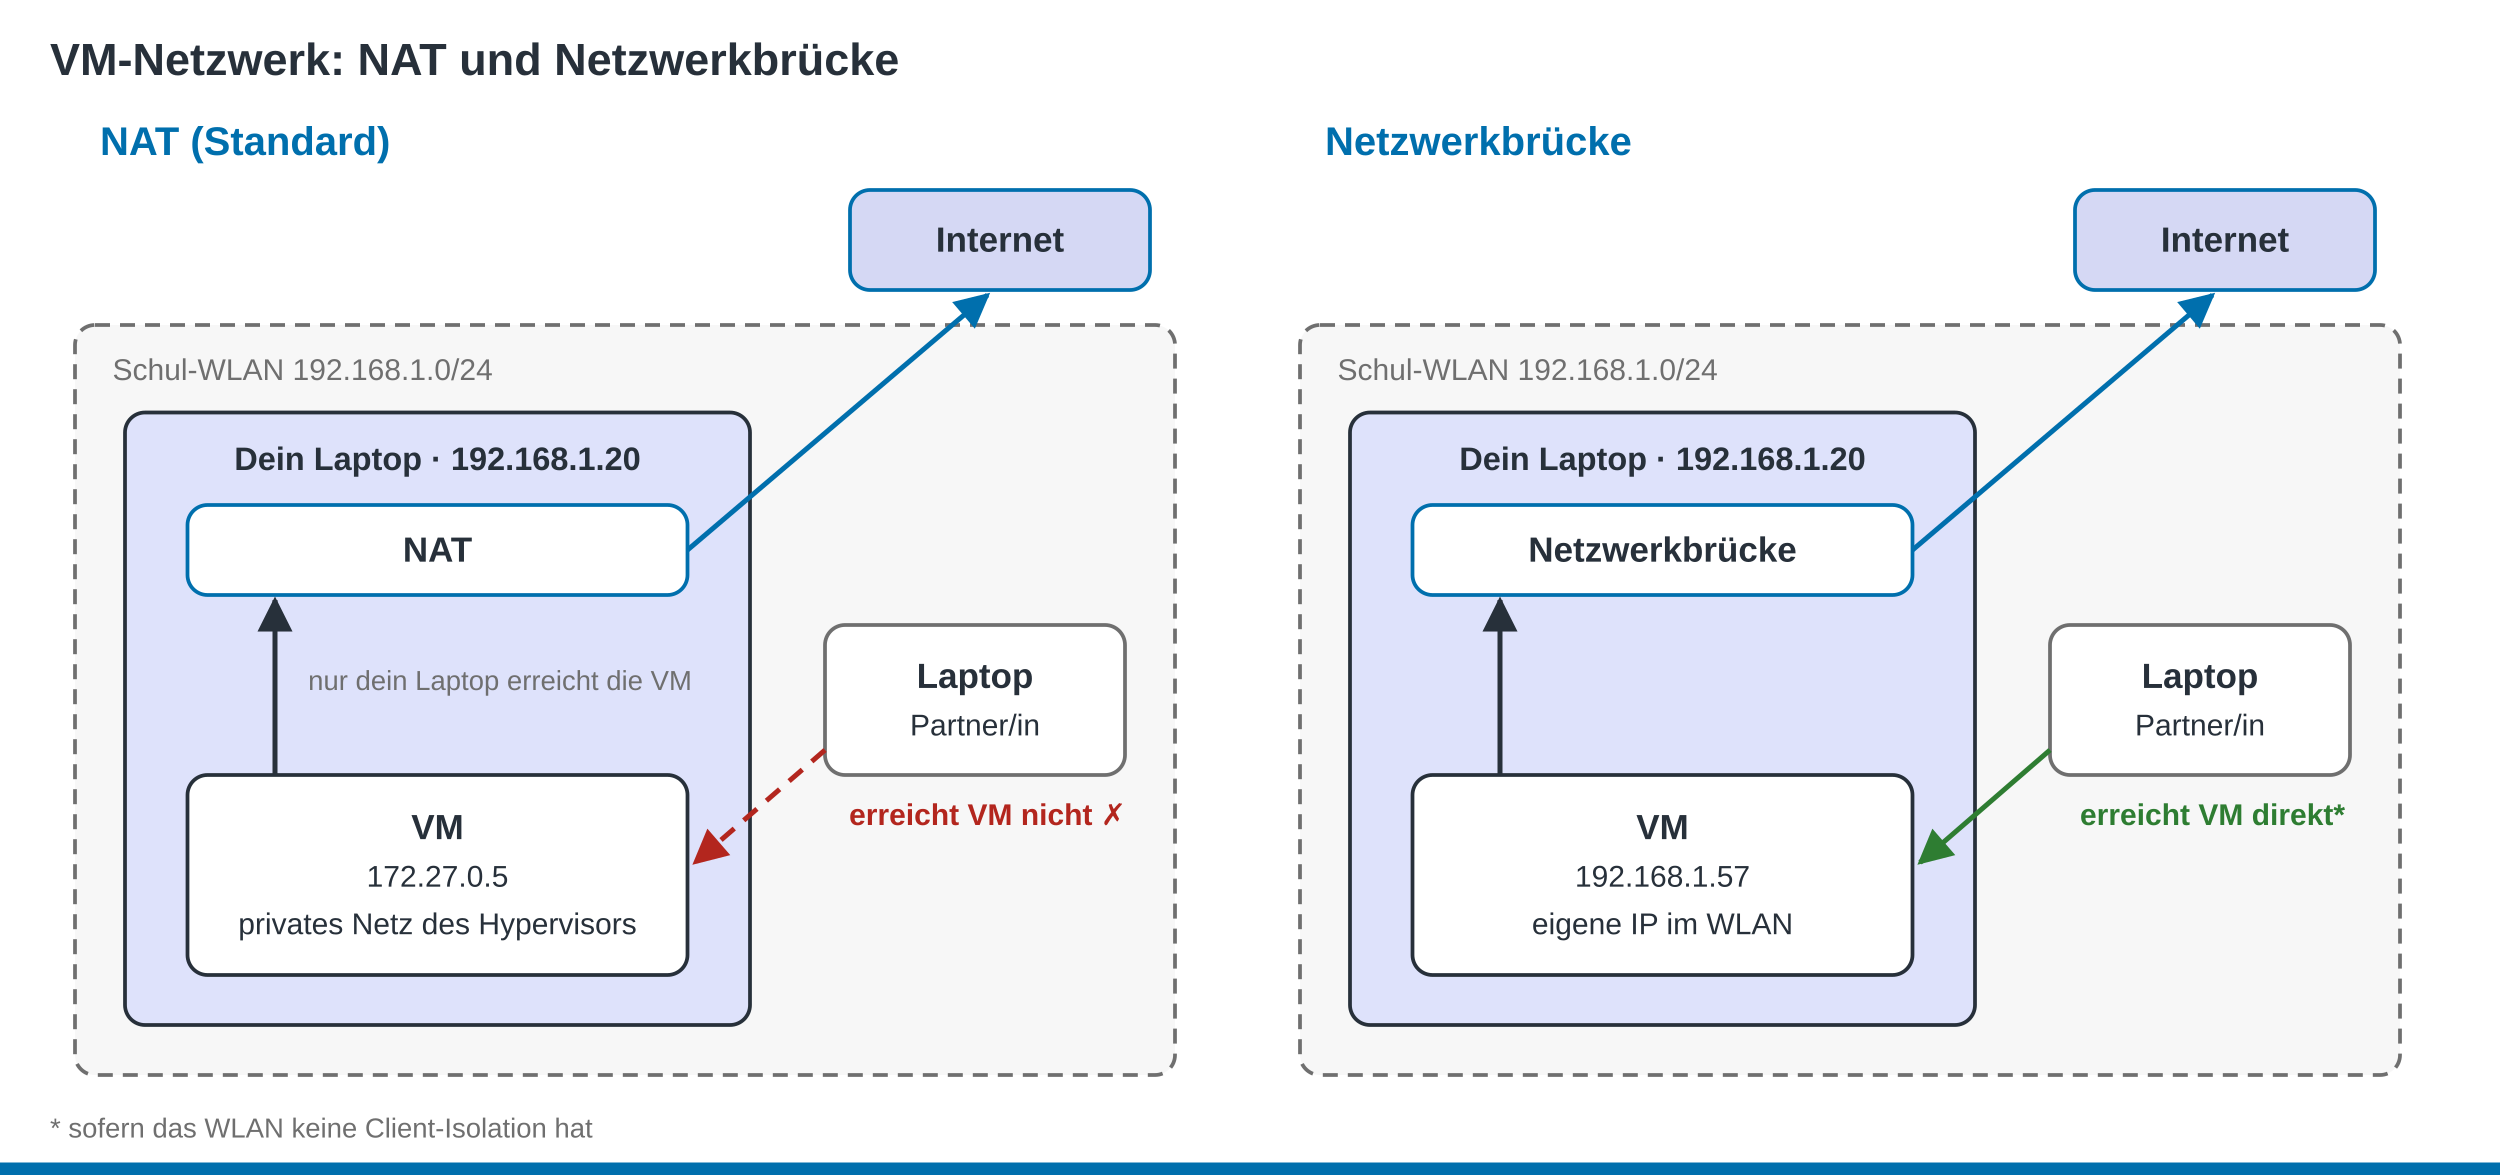
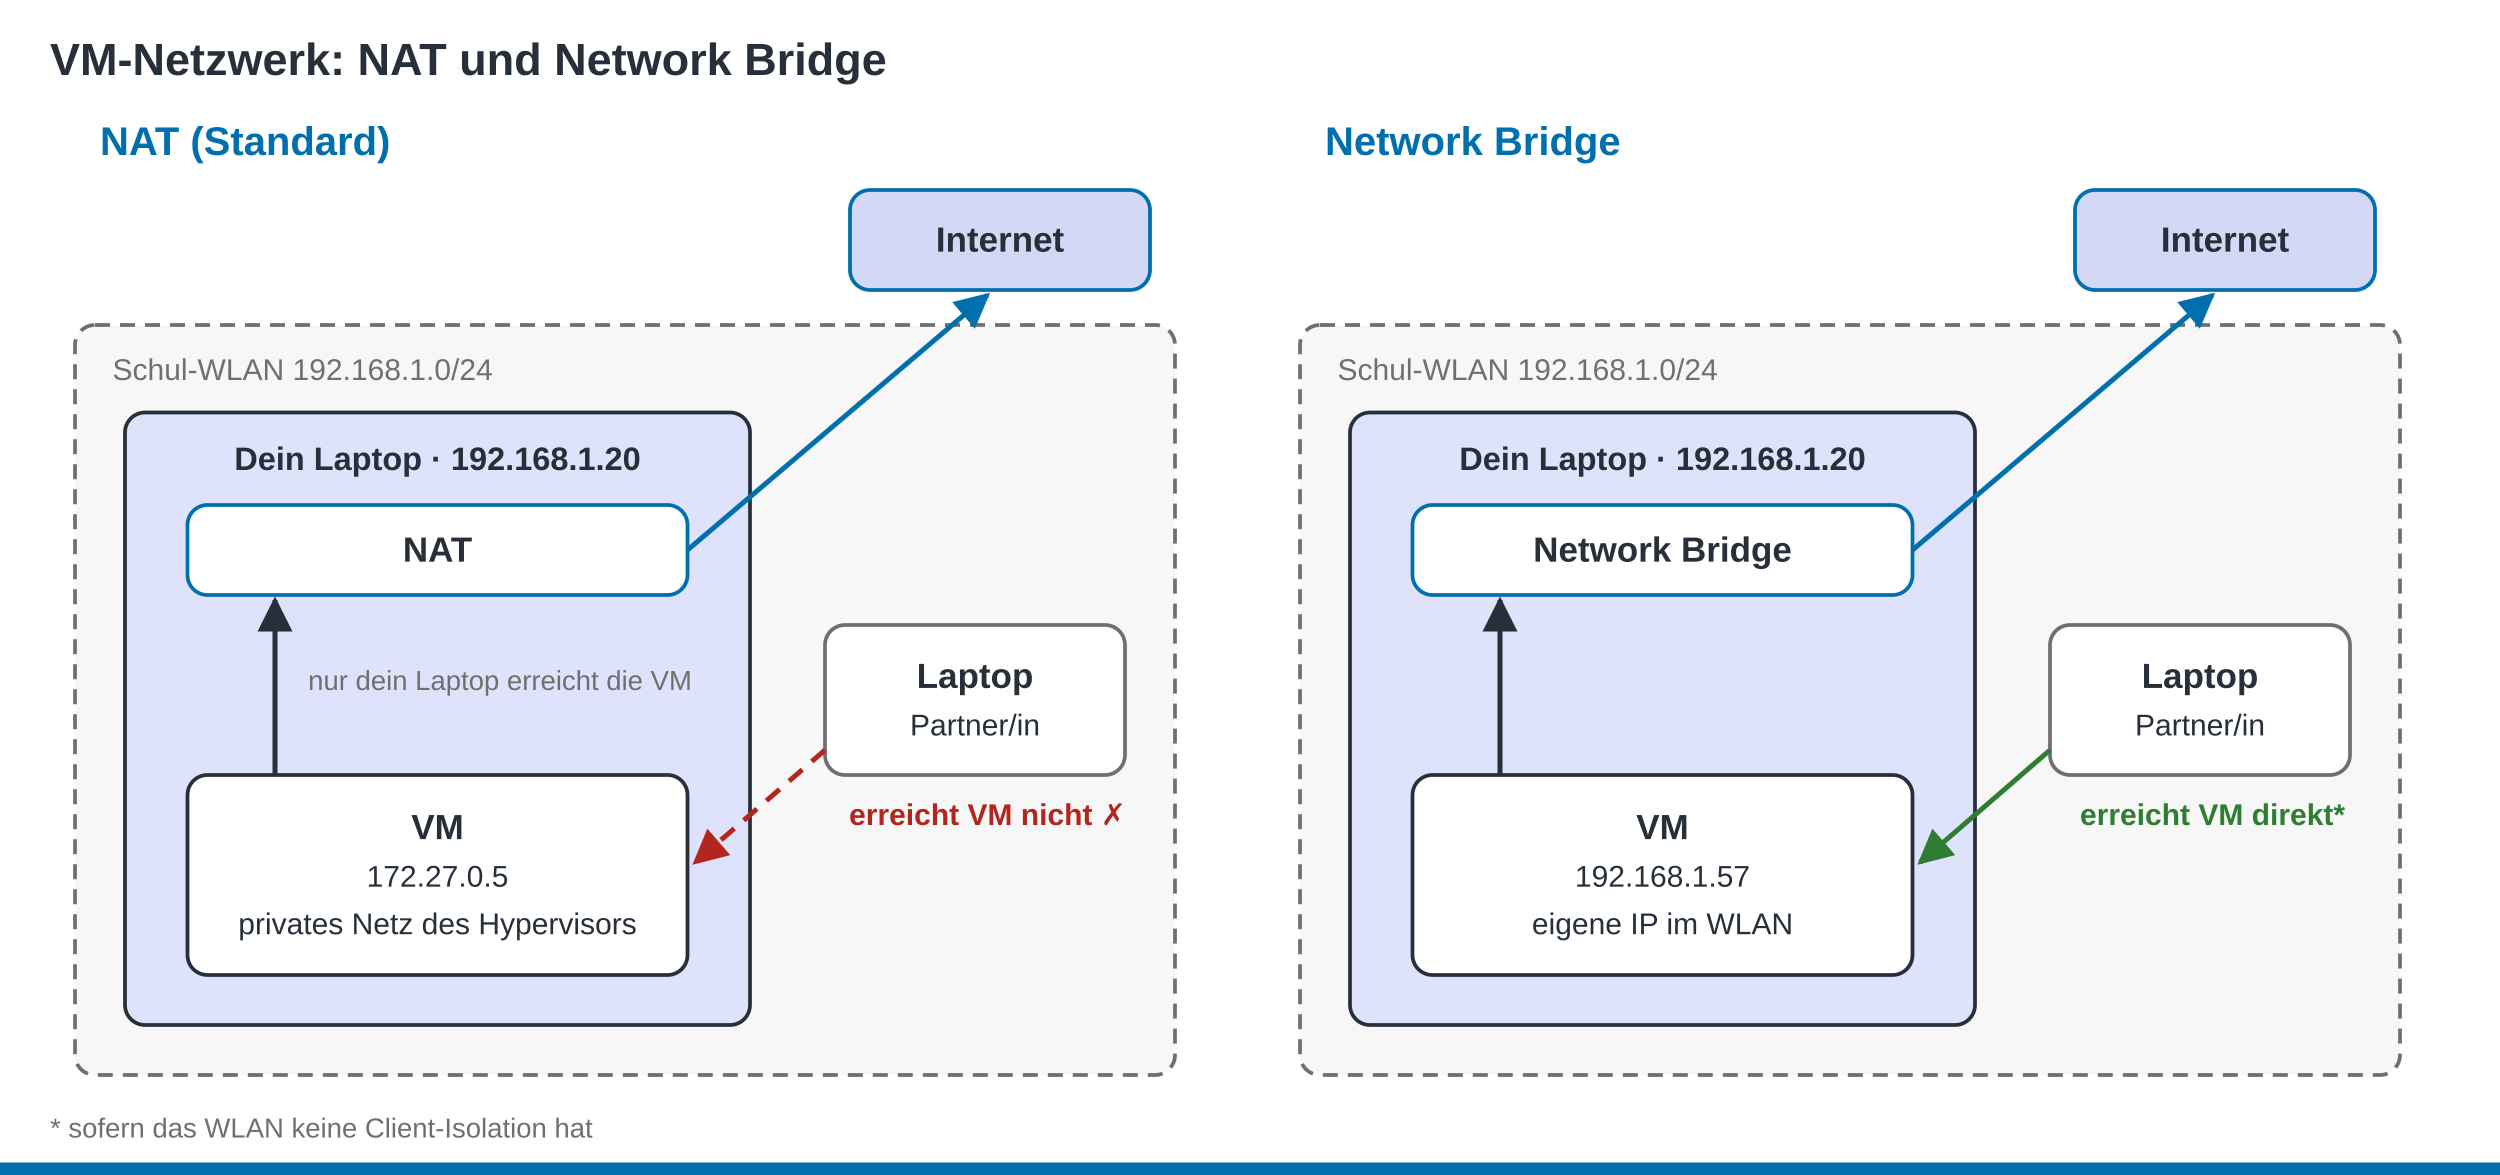
- <svg xmlns="http://www.w3.org/2000/svg" viewBox="0 0 1000 470" width="1000" height="470" font-family="'Segoe UI', Arial, Helvetica, sans-serif" role="img" aria-label="Vergleich NAT und Netzwerkbrücke bei einer lokalen VM">
+ <svg xmlns="http://www.w3.org/2000/svg" viewBox="0 0 1000 470" width="1000" height="470" font-family="'Segoe UI', Arial, Helvetica, sans-serif" role="img" aria-label="Vergleich NAT und Network Bridge bei einer lokalen VM">
  <defs>
    <marker id="aD" viewBox="0 0 10 10" refX="9" refY="5" markerWidth="7" markerHeight="7" orient="auto-start-reverse">
      <path d="M0 0 L10 5 L0 10 z" fill="#27303A" />
    </marker>
    <marker id="aB" viewBox="0 0 10 10" refX="9" refY="5" markerWidth="7" markerHeight="7" orient="auto-start-reverse">
      <path d="M0 0 L10 5 L0 10 z" fill="#006FAD" />
    </marker>
    <marker id="aO" viewBox="0 0 10 10" refX="9" refY="5" markerWidth="7" markerHeight="7" orient="auto-start-reverse">
      <path d="M0 0 L10 5 L0 10 z" fill="#2E7D32" />
    </marker>
    <marker id="aN" viewBox="0 0 10 10" refX="9" refY="5" markerWidth="7" markerHeight="7" orient="auto-start-reverse">
      <path d="M0 0 L10 5 L0 10 z" fill="#B3261E" />
    </marker>
    <marker id="aG" viewBox="0 0 10 10" refX="9" refY="5" markerWidth="7" markerHeight="7" orient="auto-start-reverse">
      <path d="M0 0 L10 5 L0 10 z" fill="#6F6F6F" />
    </marker>
  </defs>
  <rect width="1000" height="470" fill="#FFFFFF" />
  <rect x="0" y="465" width="1000" height="5" fill="#006FAD" />
-   <text x="20" y="30" font-size="18" fill="#27303A" font-weight="bold" text-anchor="start">VM-Netzwerk: NAT und Netzwerkbrücke</text>
+   <text x="20" y="30" font-size="18" fill="#27303A" font-weight="bold" text-anchor="start">VM-Netzwerk: NAT und Network Bridge</text>
  <text x="40" y="62" font-size="16" fill="#006FAD" font-weight="bold" text-anchor="start">NAT (Standard)</text>
  <rect x="340" y="76" width="120" height="40" rx="8" fill="#D5D8F4" stroke="#006FAD" stroke-width="1.5" />
  <text x="400.0" y="100.667" font-size="14" fill="#27303A" font-weight="bold" text-anchor="middle">Internet</text>
  <rect x="30" y="130" width="440" height="300" rx="8" fill="#F7F7F7" stroke="#6F6F6F" stroke-width="1.5" stroke-dasharray="6 4" />
  <text x="45" y="152" font-size="12" fill="#6F6F6F" font-weight="normal" text-anchor="start">Schul-WLAN 192.168.1.0/24</text>
  <rect x="50" y="165" width="250" height="245" rx="8" fill="#DEE2FB" stroke="#27303A" stroke-width="1.5" />
  <text x="175" y="188" font-size="13" fill="#27303A" font-weight="bold" text-anchor="middle">Dein Laptop · 192.168.1.20</text>
  <rect x="75" y="202" width="200" height="36" rx="8" fill="#FFFFFF" stroke="#006FAD" stroke-width="1.5" />
  <text x="175.0" y="224.667" font-size="14" fill="#27303A" font-weight="bold" text-anchor="middle">NAT</text>
  <rect x="75" y="310" width="200" height="80" rx="8" fill="#FFFFFF" stroke="#27303A" stroke-width="1.5" />
  <text x="175.0" y="335.667" font-size="14" fill="#27303A" font-weight="bold" text-anchor="middle">VM</text>
  <text x="175.0" y="354.667" font-size="12" fill="#27303A" font-weight="normal" text-anchor="middle">172.27.0.5</text>
  <text x="175.0" y="373.667" font-size="12" fill="#27303A" font-weight="normal" text-anchor="middle">privates Netz des Hypervisors</text>
  <line x1="110" y1="310" x2="110" y2="240" stroke="#27303A" stroke-width="2" marker-end="url(#aD)" />
  <line x1="275" y1="220" x2="395" y2="118" stroke="#006FAD" stroke-width="2" marker-end="url(#aB)" />
  <rect x="330" y="250" width="120" height="60" rx="8" fill="#FFFFFF" stroke="#6F6F6F" stroke-width="1.5" />
  <text x="390.0" y="275.167" font-size="14" fill="#27303A" font-weight="bold" text-anchor="middle">Laptop</text>
  <text x="390.0" y="294.167" font-size="12" fill="#27303A" font-weight="normal" text-anchor="middle">Partner/in</text>
  <line x1="330" y1="300" x2="278" y2="345" stroke="#B3261E" stroke-width="2" stroke-dasharray="7 5" marker-end="url(#aN)" />
  <text x="395" y="330" font-size="12" fill="#B3261E" font-weight="bold" text-anchor="middle">erreicht VM nicht ✗</text>
  <text x="200" y="276" font-size="11" fill="#6F6F6F" font-weight="normal" text-anchor="middle">nur dein Laptop erreicht die VM</text>
-   <text x="530" y="62" font-size="16" fill="#006FAD" font-weight="bold" text-anchor="start">Netzwerkbrücke</text>
+   <text x="530" y="62" font-size="16" fill="#006FAD" font-weight="bold" text-anchor="start">Network Bridge</text>
  <rect x="830" y="76" width="120" height="40" rx="8" fill="#D5D8F4" stroke="#006FAD" stroke-width="1.5" />
  <text x="890.0" y="100.667" font-size="14" fill="#27303A" font-weight="bold" text-anchor="middle">Internet</text>
  <rect x="520" y="130" width="440" height="300" rx="8" fill="#F7F7F7" stroke="#6F6F6F" stroke-width="1.5" stroke-dasharray="6 4" />
  <text x="535" y="152" font-size="12" fill="#6F6F6F" font-weight="normal" text-anchor="start">Schul-WLAN 192.168.1.0/24</text>
  <rect x="540" y="165" width="250" height="245" rx="8" fill="#DEE2FB" stroke="#27303A" stroke-width="1.5" />
  <text x="665" y="188" font-size="13" fill="#27303A" font-weight="bold" text-anchor="middle">Dein Laptop · 192.168.1.20</text>
  <rect x="565" y="202" width="200" height="36" rx="8" fill="#FFFFFF" stroke="#006FAD" stroke-width="1.5" />
-   <text x="665.0" y="224.667" font-size="14" fill="#27303A" font-weight="bold" text-anchor="middle">Netzwerkbrücke</text>
+   <text x="665.0" y="224.667" font-size="14" fill="#27303A" font-weight="bold" text-anchor="middle">Network Bridge</text>
  <rect x="565" y="310" width="200" height="80" rx="8" fill="#FFFFFF" stroke="#27303A" stroke-width="1.5" />
  <text x="665.0" y="335.667" font-size="14" fill="#27303A" font-weight="bold" text-anchor="middle">VM</text>
  <text x="665.0" y="354.667" font-size="12" fill="#27303A" font-weight="normal" text-anchor="middle">192.168.1.57</text>
  <text x="665.0" y="373.667" font-size="12" fill="#27303A" font-weight="normal" text-anchor="middle">eigene IP im WLAN</text>
  <line x1="600" y1="310" x2="600" y2="240" stroke="#27303A" stroke-width="2" marker-end="url(#aD)" />
  <line x1="765" y1="220" x2="885" y2="118" stroke="#006FAD" stroke-width="2" marker-end="url(#aB)" />
  <rect x="820" y="250" width="120" height="60" rx="8" fill="#FFFFFF" stroke="#6F6F6F" stroke-width="1.5" />
  <text x="880.0" y="275.167" font-size="14" fill="#27303A" font-weight="bold" text-anchor="middle">Laptop</text>
  <text x="880.0" y="294.167" font-size="12" fill="#27303A" font-weight="normal" text-anchor="middle">Partner/in</text>
  <line x1="820" y1="300" x2="768" y2="345" stroke="#2E7D32" stroke-width="2" marker-end="url(#aO)" />
  <text x="885" y="330" font-size="12" fill="#2E7D32" font-weight="bold" text-anchor="middle">erreicht VM direkt*</text>
  <text x="20" y="455" font-size="11" fill="#6F6F6F" font-weight="normal" text-anchor="start">* sofern das WLAN keine Client-Isolation hat</text>
</svg>
